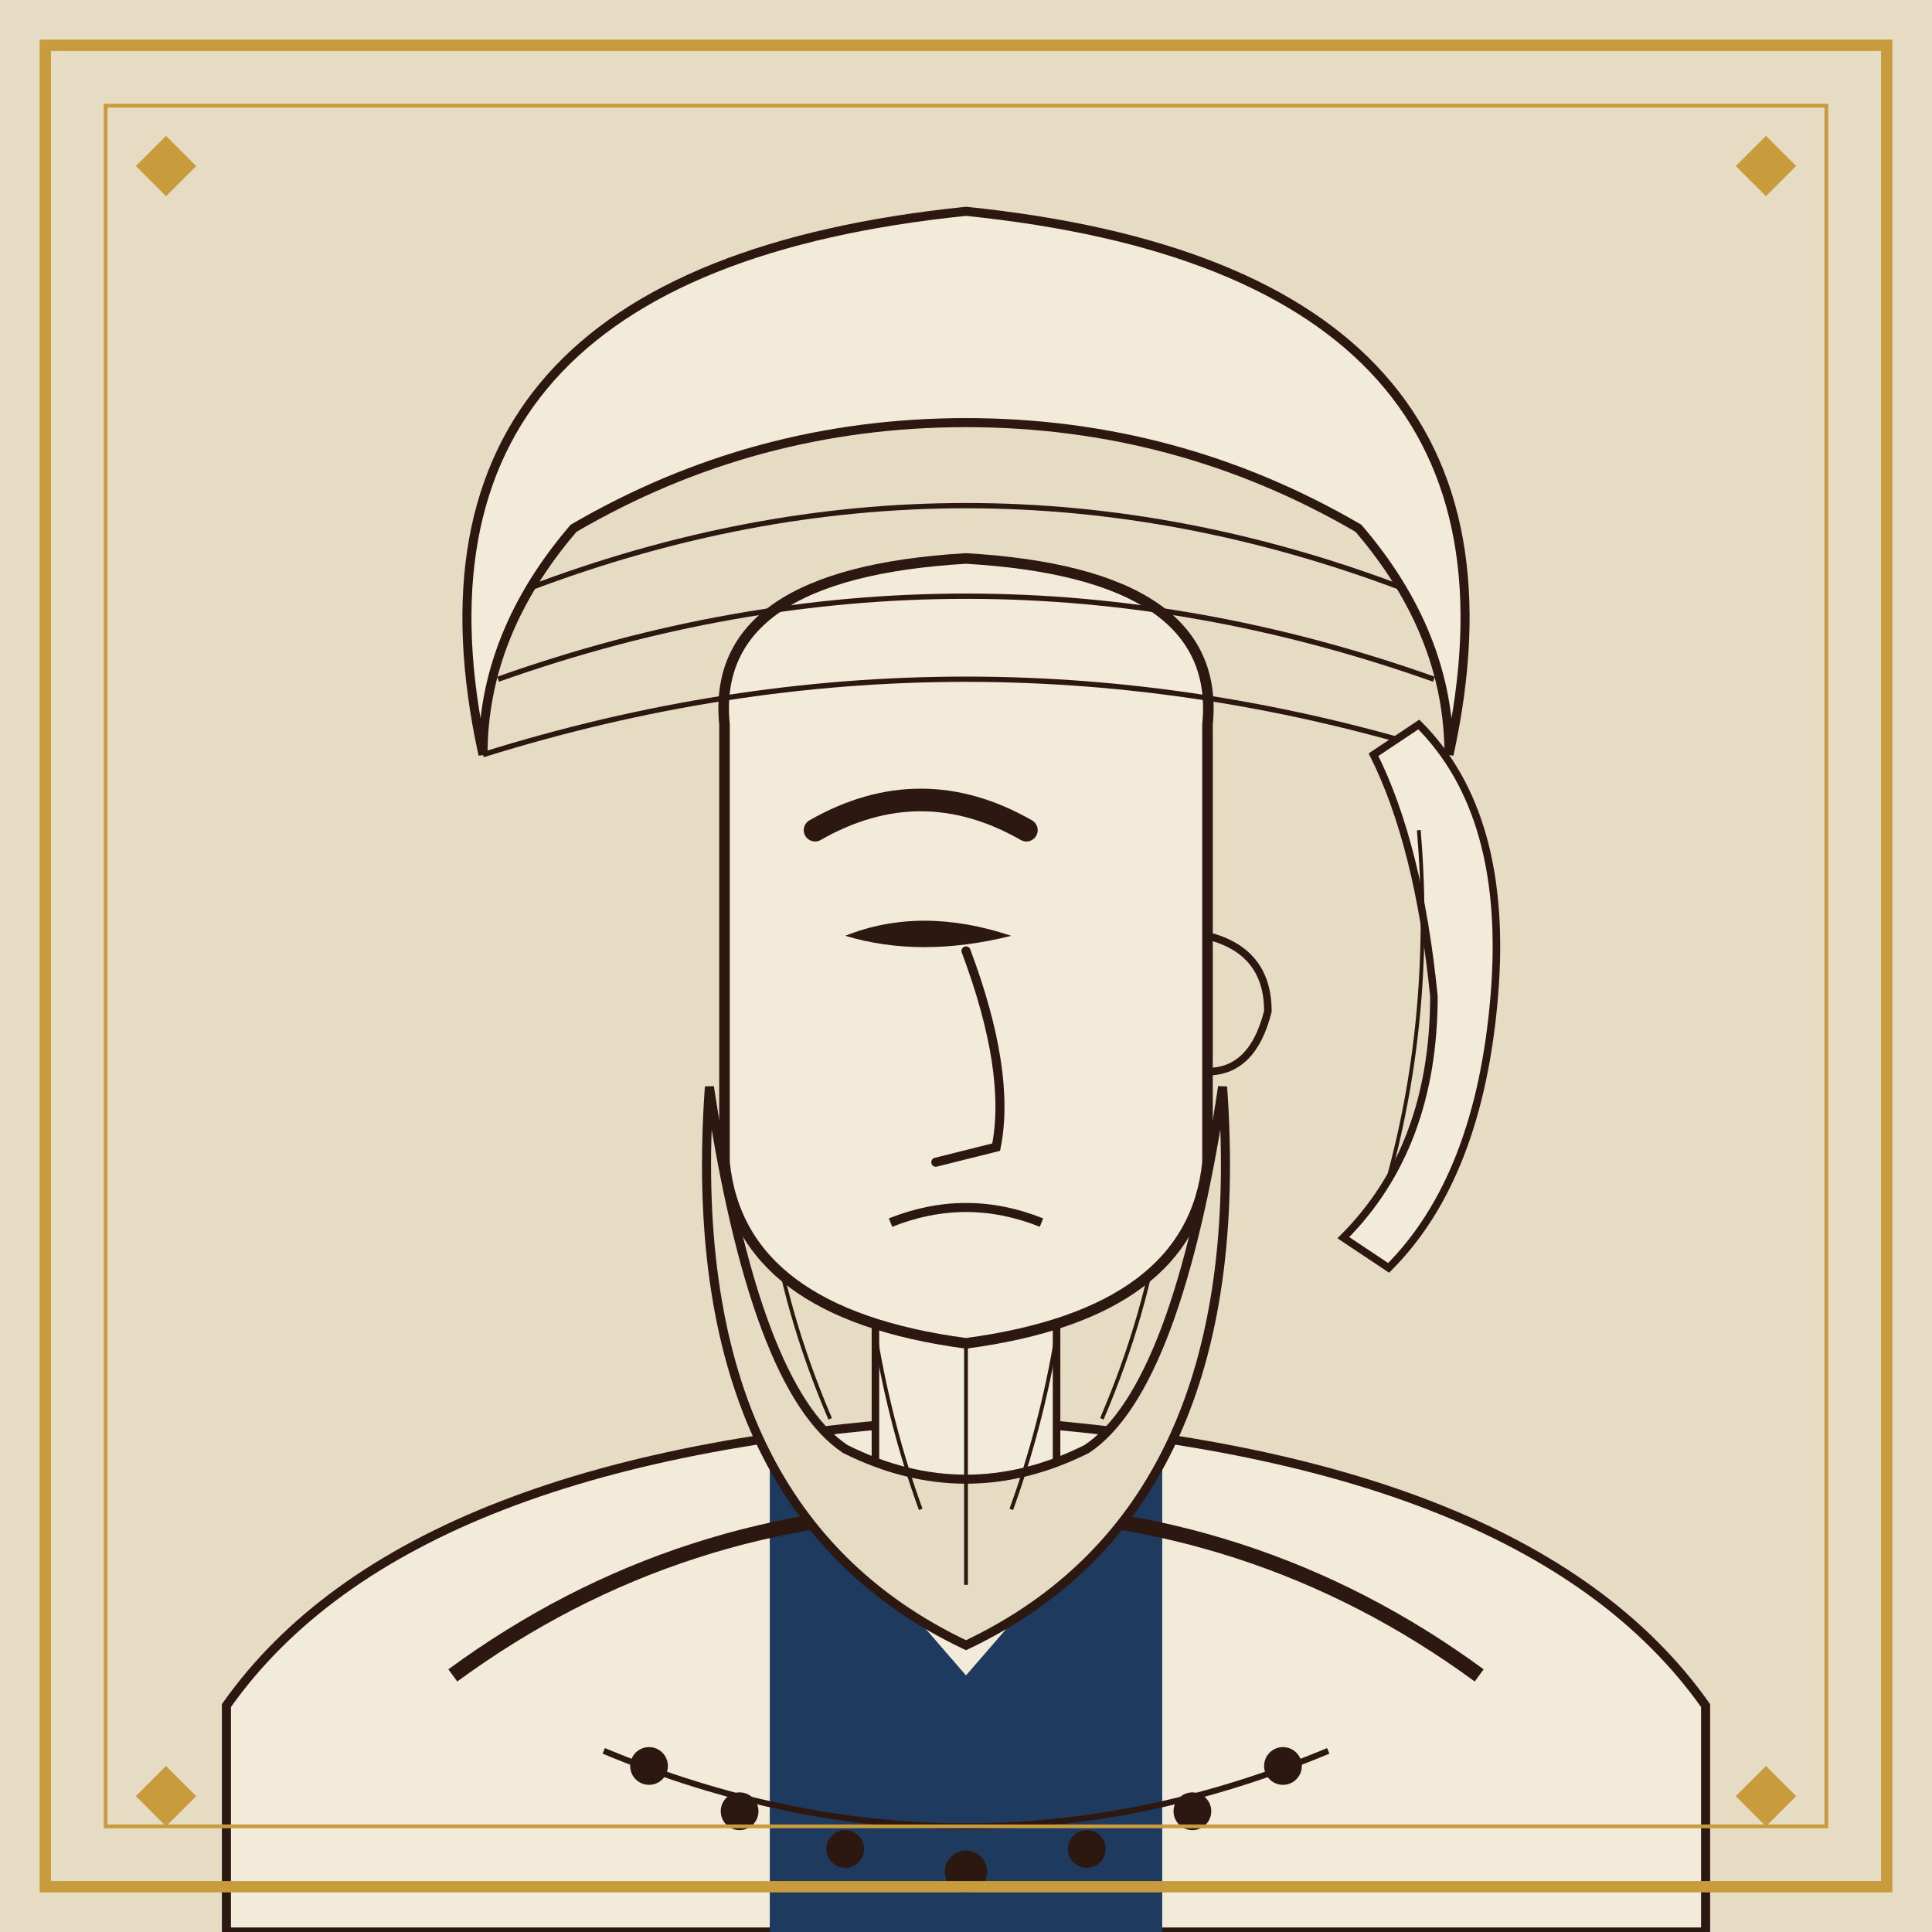
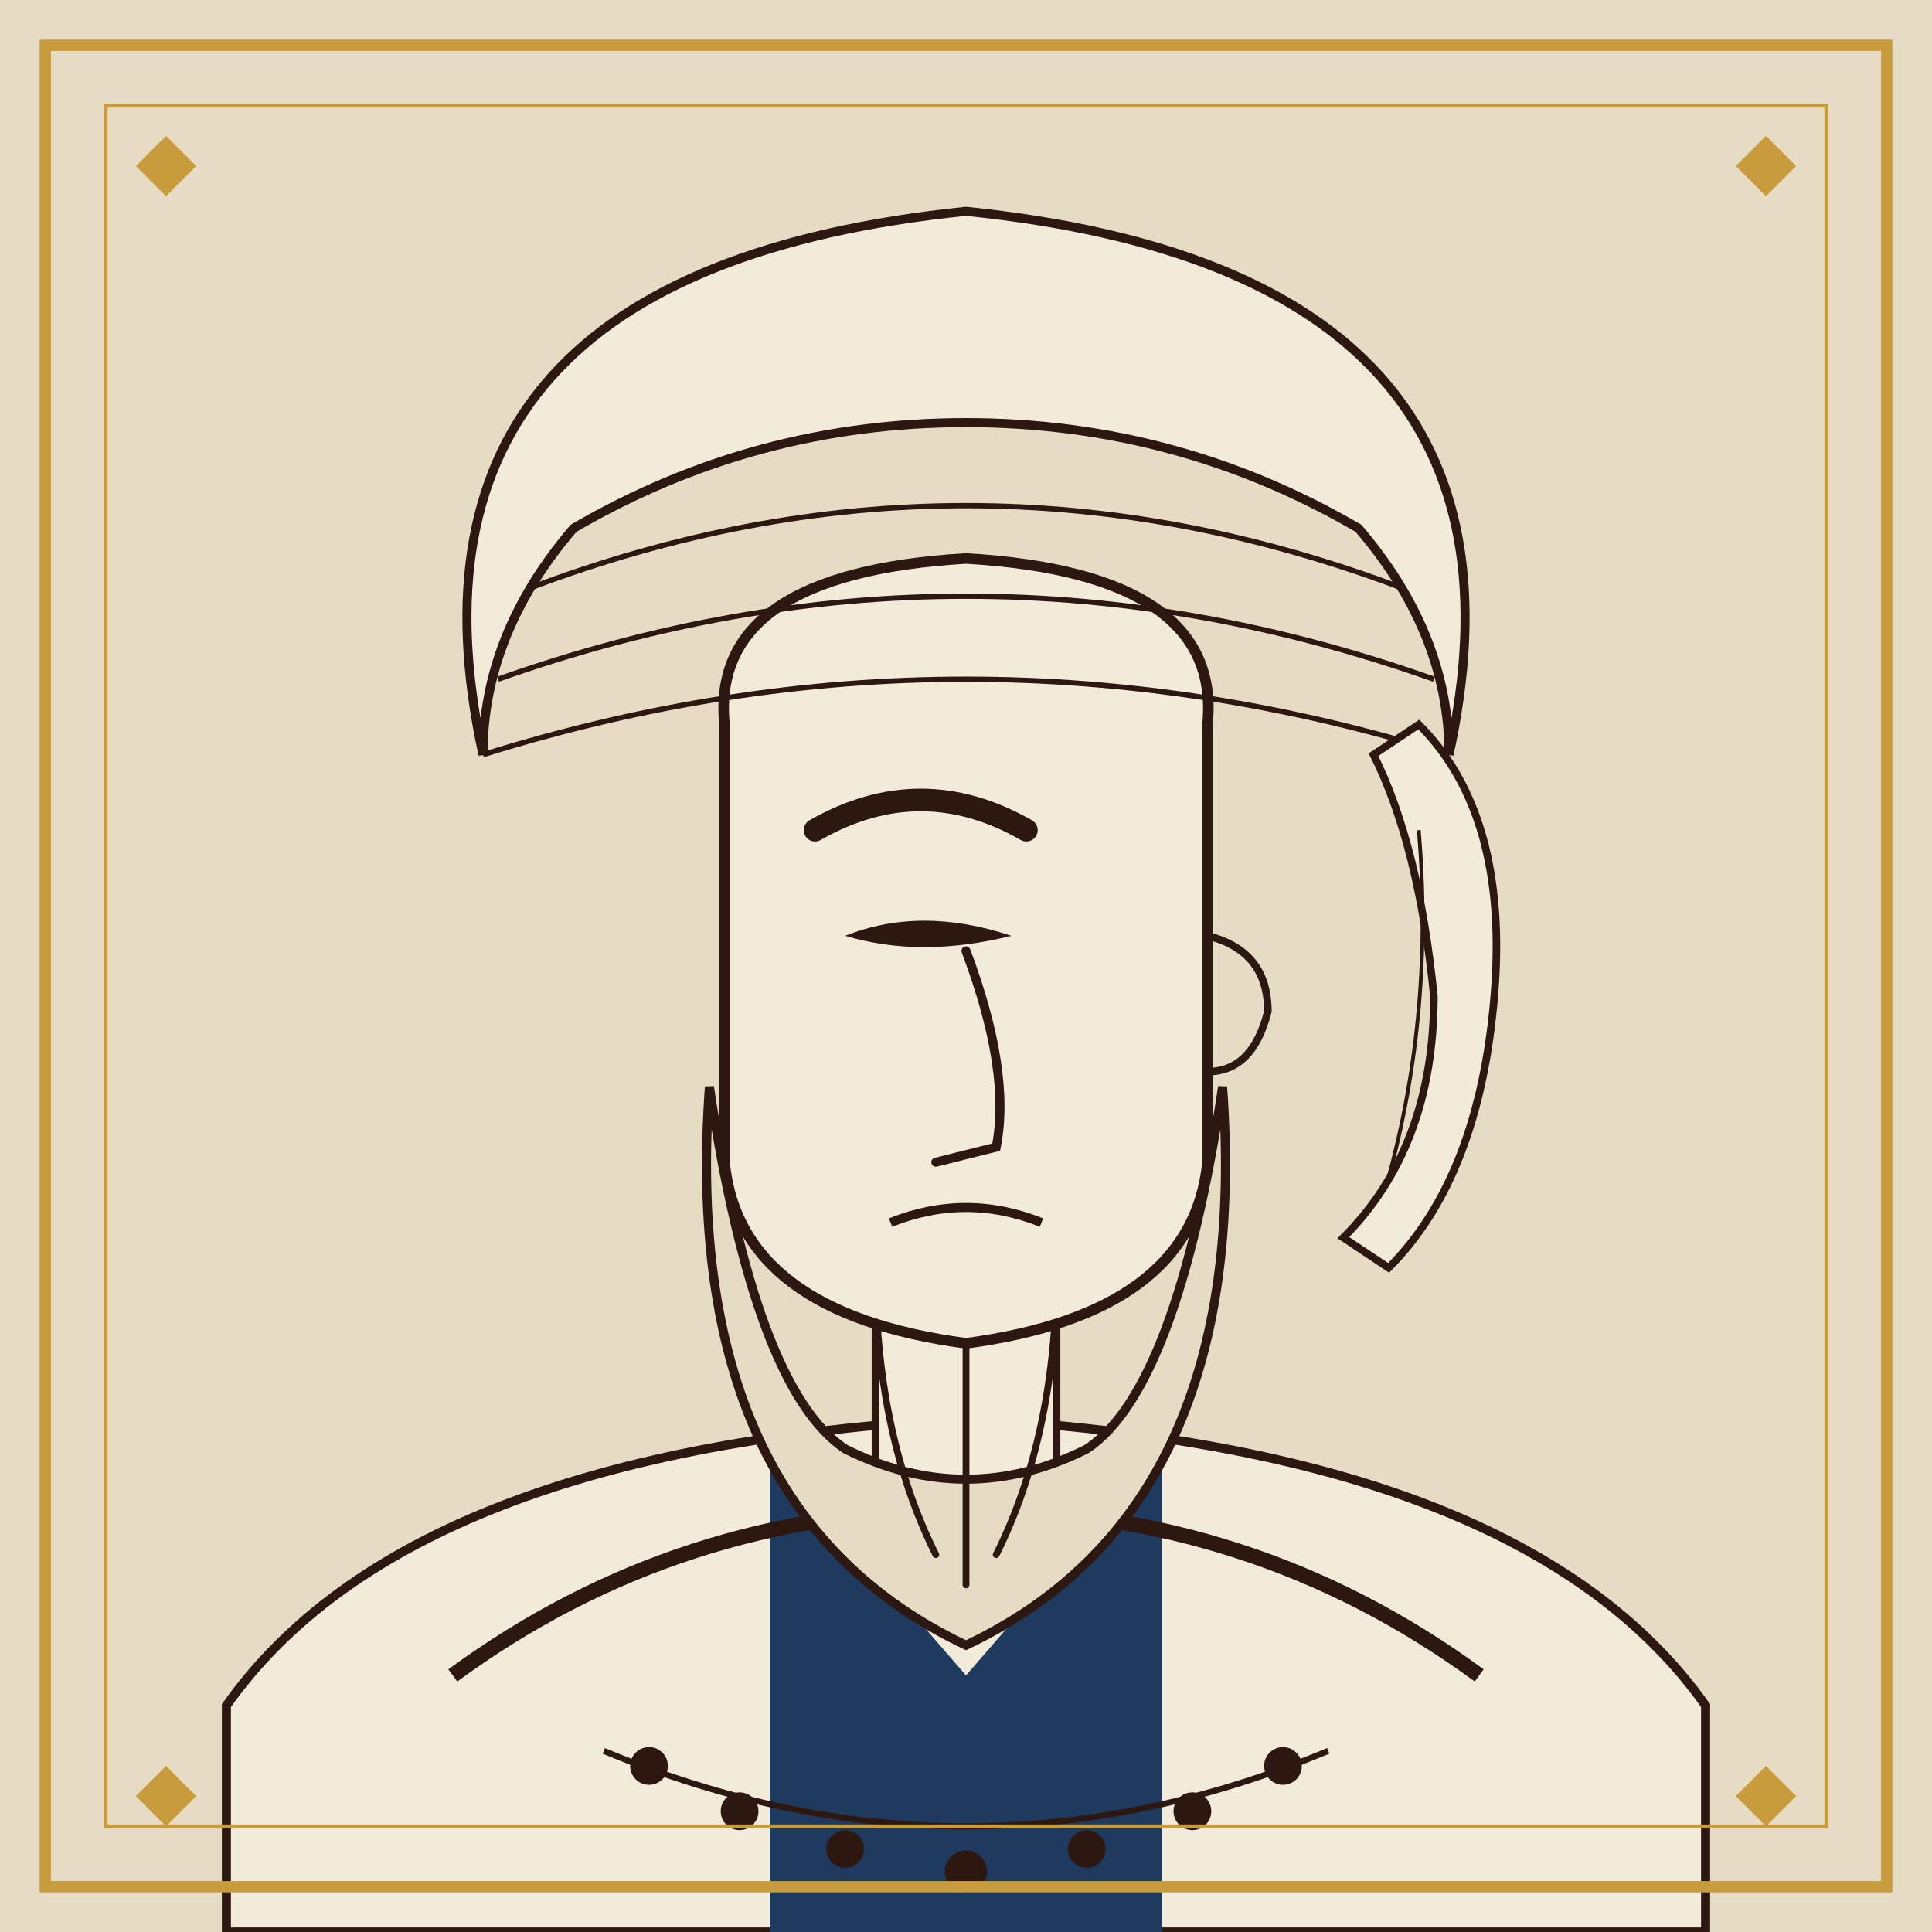
<svg xmlns="http://www.w3.org/2000/svg" viewBox="0 0 256 256" role="img" aria-label="Qadi Mahmud">
  <rect width="256" height="256" fill="#e6dcc4" />
  <path d="M 30 256 L 30 226 Q 54 192 128 188 Q 202 192 226 226 L 226 256 Z" fill="#f3ebd9" />
  <path d="M 30 256 L 30 226 Q 54 192 128 188 Q 202 192 226 226 L 226 256 Z" fill="none" stroke="#2c1810" stroke-width="1.2" />
  <path d="M 102 192 L 128 222 L 154 192 L 154 256 L 102 256 Z" fill="#1e3a5f" />
  <path d="M 60 222 Q 90 200 128 200 Q 166 200 196 222" fill="none" stroke="#2c1810" stroke-width="2" />
  <path d="M 80 232 Q 128 252 176 232" fill="none" stroke="#2c1810" stroke-width="0.8" />
  <g fill="#2c1810">
    <circle cx="86" cy="234" r="2.5" />
    <circle cx="98" cy="240" r="2.5" />
    <circle cx="112" cy="245" r="2.5" />
    <circle cx="128" cy="248" r="2.8" />
    <circle cx="144" cy="245" r="2.5" />
    <circle cx="158" cy="240" r="2.5" />
    <circle cx="170" cy="234" r="2.5" />
  </g>
  <path d="M 116 168 L 116 200 L 140 200 L 140 168 Z" fill="#f3ebd9" />
  <line x1="116" y1="172" x2="116" y2="198" stroke="#2c1810" stroke-width="1" />
  <line x1="140" y1="172" x2="140" y2="198" stroke="#2c1810" stroke-width="1" />
  <path d="M 94 144 Q 90 200 128 218 Q 166 200 162 144 Q 156 184 144 192 Q 128 200 112 192 Q 100 184 94 144 Z" fill="#e6dcc4" stroke="#2c1810" stroke-width="1.2" />
-   <g stroke="#2c1810" stroke-width="0.5" fill="none">
-     <path d="M 102 160 Q 104 174 110 188" />
-     <path d="M 114 152 Q 114 178 122 200" />
-     <path d="M 128 150 L 128 210" />
-     <path d="M 142 152 Q 142 178 134 200" />
-     <path d="M 154 160 Q 152 174 146 188" />
+   <g stroke="#2c1810" stroke-width="0.9" fill="none" stroke-linecap="round">
+     <path d="M 116 168 Q 116 190 124 206" />
+     <path d="M 128 166 L 128 210" />
+     <path d="M 140 168 Q 140 190 132 206" />
  </g>
  <path d="M 96 96 Q 94 76 128 74 Q 162 76 160 96 L 160 154 Q 158 174 128 178 Q 98 174 96 154 Z" fill="#f3ebd9" stroke="#2c1810" stroke-width="1.4" />
  <path d="M 160 124 Q 168 126 168 134 Q 166 142 160 142" fill="none" stroke="#2c1810" stroke-width="1" />
  <path d="M 108 110 Q 122 102 136 110" fill="none" stroke="#2c1810" stroke-width="3" stroke-linecap="round" />
  <path d="M 112 124 Q 122 120 134 124 Q 122 127 112 124 Z" fill="#2c1810" />
  <path d="M 128 126 Q 134 142 132 152 L 124 154" fill="none" stroke="#2c1810" stroke-width="1.2" stroke-linecap="round" />
  <path d="M 118 162 Q 128 158 138 162" fill="none" stroke="#2c1810" stroke-width="1.2" />
  <path d="M 64 100 Q 50 36 128 28 Q 206 36 192 100 Q 192 84 180 70 Q 156 56 128 56 Q 100 56 76 70 Q 64 84 64 100 Z" fill="#f3ebd9" stroke="#2c1810" stroke-width="1.2" />
  <path d="M 70 78 Q 128 56 186 78" fill="none" stroke="#2c1810" stroke-width="0.7" />
  <path d="M 66 90 Q 128 68 190 90" fill="none" stroke="#2c1810" stroke-width="0.7" />
  <path d="M 64 100 Q 128 80 192 100" fill="none" stroke="#2c1810" stroke-width="0.7" />
  <path d="M 188 96 Q 200 108 198 132 Q 196 156 184 168 L 178 164 Q 190 152 190 132 Q 188 112 182 100 Z" fill="#f3ebd9" stroke="#2c1810" stroke-width="1" />
  <path d="M 188 110 Q 190 134 184 156" fill="none" stroke="#2c1810" stroke-width="0.5" />
  <g fill="none" stroke="#c89b3c">
    <rect x="6" y="6" width="244" height="244" stroke-width="1.5" />
    <rect x="14" y="14" width="228" height="228" stroke-width="0.5" />
  </g>
  <g fill="#c89b3c">
    <path d="M 22 18 l 4 4 l -4 4 l -4 -4 z" />
    <path d="M 234 18 l 4 4 l -4 4 l -4 -4 z" />
    <path d="M 22 234 l 4 4 l -4 4 l -4 -4 z" />
    <path d="M 234 234 l 4 4 l -4 4 l -4 -4 z" />
  </g>
</svg>
